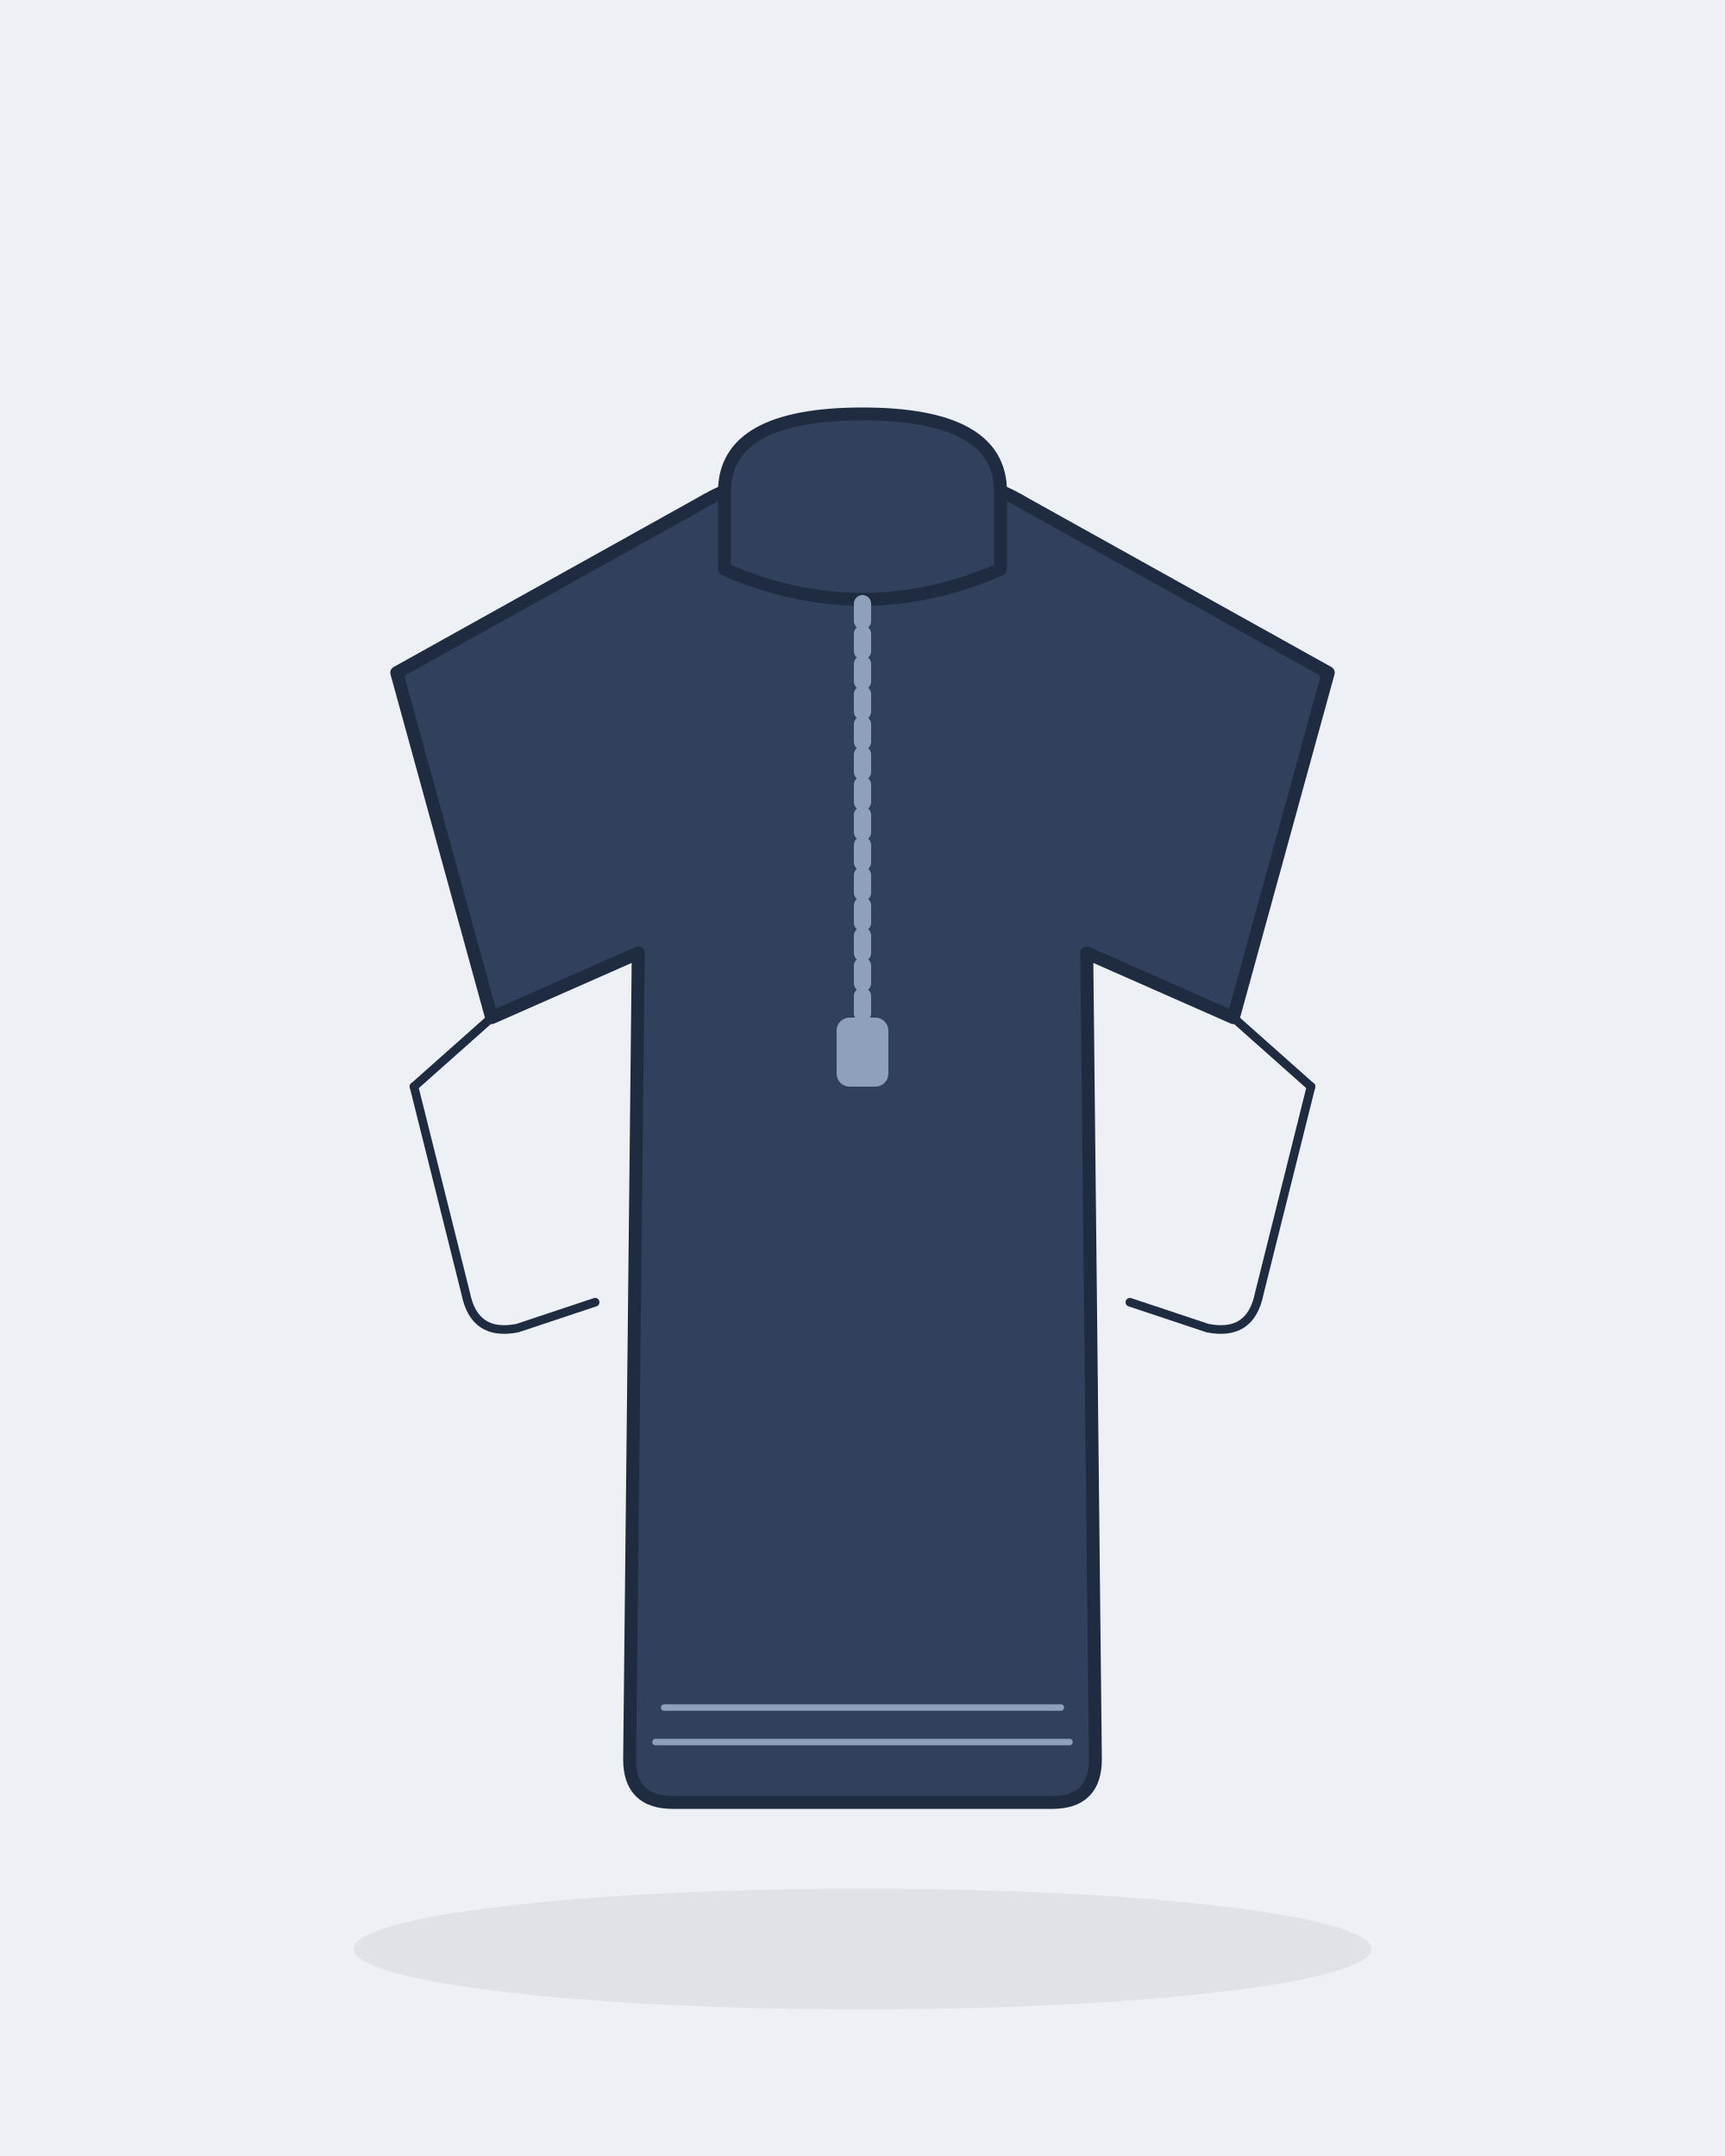
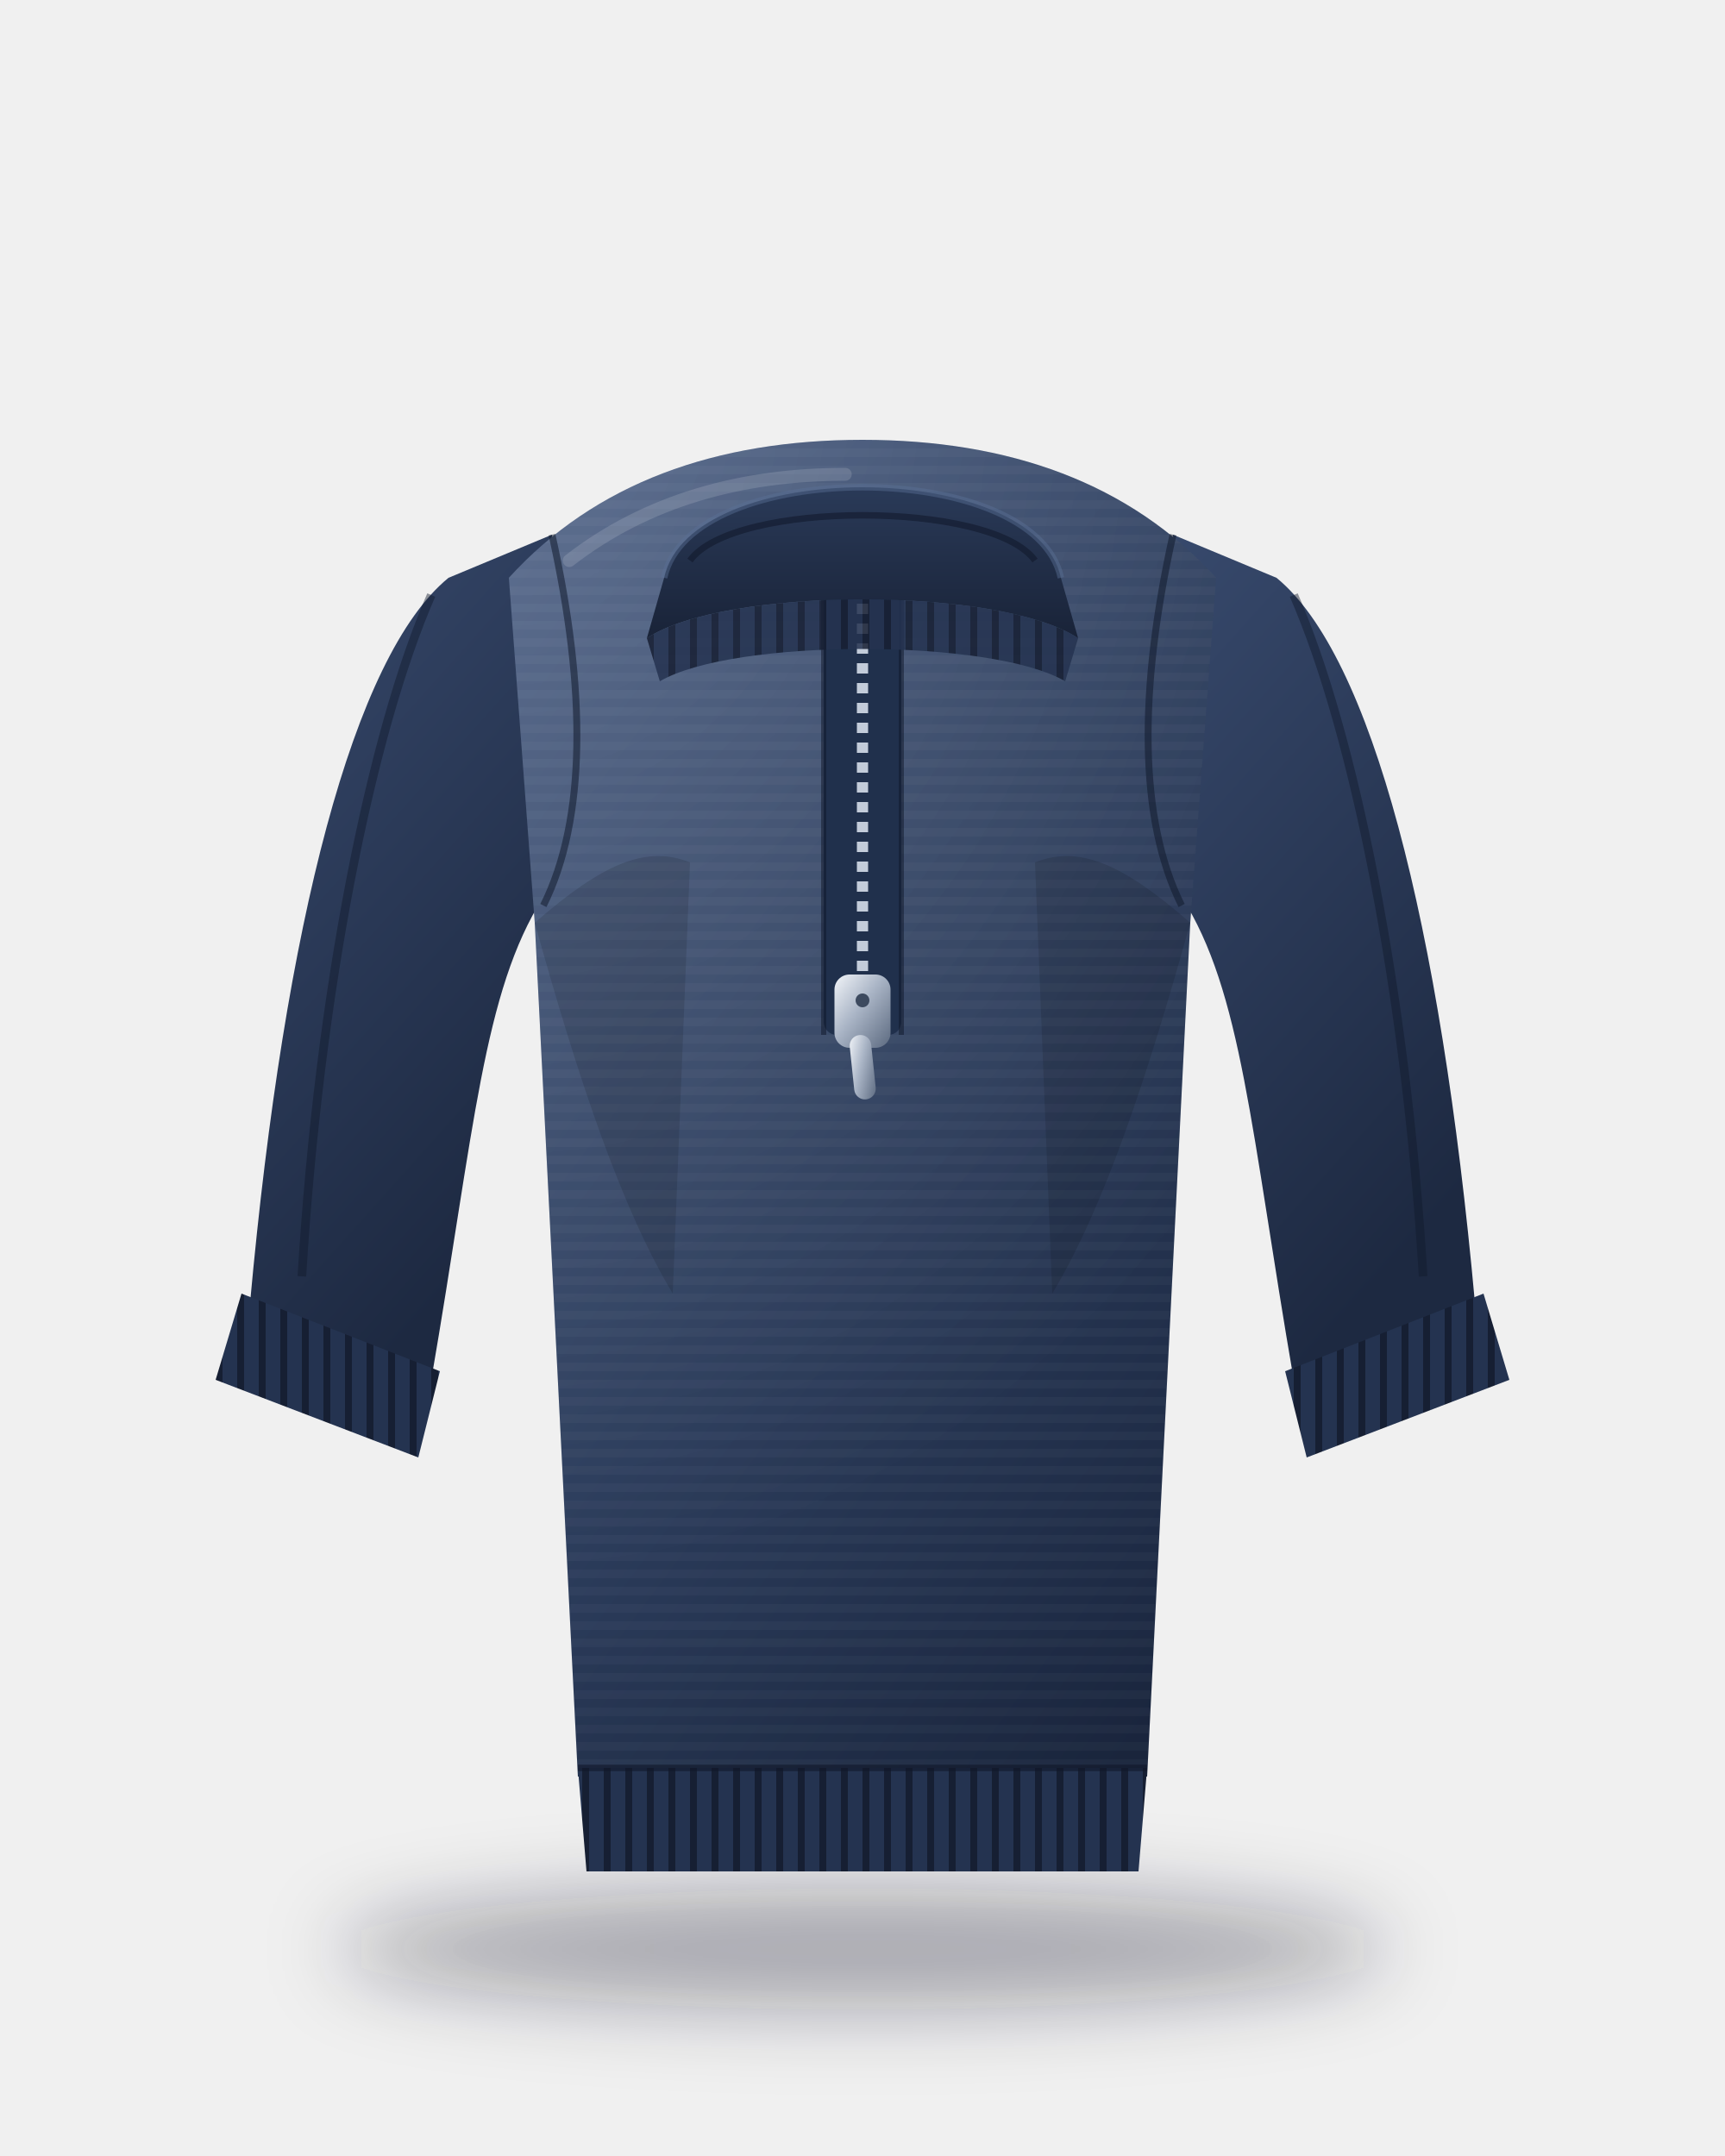
- <svg xmlns="http://www.w3.org/2000/svg" viewBox="0 0 400 500" role="img">
-   <rect width="400" height="500" fill="#edf0f5" />
-   <ellipse cx="200" cy="452" rx="118" ry="14" fill="#000" opacity="0.06" />
-   <g fill="#31405c" stroke="#1f2b40" stroke-width="3" stroke-linejoin="round" stroke-linecap="round">
-     <path d="M200 108 C184 108 172 111 162 117 L92 156 L114 236 L148 221 L146 408 Q146 418 156 418 L244 418 Q254 418 254 408 L252 221 L286 236 L308 156 L238 117 C228 111 216 108 200 108 Z" />
-     <path d="M168 114 Q168 96 200 96 Q232 96 232 114 L232 132 Q200 146 168 132 Z" />
-     <path d="M200 140 L200 236" fill="none" stroke="#8fa0bd" stroke-width="4" stroke-dasharray="4 3" />
-     <rect x="194" y="236" width="12" height="16" rx="3" fill="#8fa0bd" stroke="none" />
-     <path d="M114 236 L96 252 M286 236 L304 252" fill="none" stroke-width="2" />
-     <path d="M152 404 L248 404 M154 396 L246 396" fill="none" stroke="#8fa0bd" stroke-width="1.5" />
-     <path d="M96 252 L108 300 Q110 310 120 308 L138 302 M304 252 L292 300 Q290 310 280 308 L262 302" fill="none" stroke-width="2" />
+ <svg xmlns="http://www.w3.org/2000/svg" viewBox="0 0 400 500" role="img" aria-label="Coastline Half-Zip in Deep Navy">
+   <defs>
+     <linearGradient id="body" x1="0.15" y1="0" x2="0.85" y2="1">
+       <stop offset="0" stop-color="#40547a" />
+       <stop offset="0.5" stop-color="#2c3d5c" />
+       <stop offset="1" stop-color="#1b2740" />
+     </linearGradient>
+     <linearGradient id="sleeve" x1="0" y1="0" x2="0.4" y2="1">
+       <stop offset="0" stop-color="#37496c" />
+       <stop offset="1" stop-color="#1d2941" />
+     </linearGradient>
+     <linearGradient id="collar" x1="0" y1="0" x2="0" y2="1">
+       <stop offset="0" stop-color="#2a3a58" />
+       <stop offset="1" stop-color="#192338" />
+     </linearGradient>
+     <linearGradient id="metal" x1="0" y1="0" x2="1" y2="1">
+       <stop offset="0" stop-color="#f2f5f9" />
+       <stop offset="0.45" stop-color="#aab5c6" />
+       <stop offset="1" stop-color="#5c6a80" />
+     </linearGradient>
+     <radialGradient id="sheen" cx="0.3" cy="0.18" r="0.55">
+       <stop offset="0" stop-color="#ffffff" stop-opacity="0.16" />
+       <stop offset="1" stop-color="#ffffff" stop-opacity="0" />
+     </radialGradient>
+     <linearGradient id="shade" x1="0" y1="0" x2="0" y2="1">
+       <stop offset="0.75" stop-color="#000" stop-opacity="0" />
+       <stop offset="1" stop-color="#000" stop-opacity="0.22" />
+     </linearGradient>
+     <pattern id="rib" width="5" height="5" patternUnits="userSpaceOnUse">
+       <rect width="5" height="5" fill="#243350" />
+       <rect width="1.6" height="5" fill="#161f33" />
+     </pattern>
+     <pattern id="knit" width="4" height="4" patternUnits="userSpaceOnUse">
+       <rect width="4" height="2" fill="#fff" fill-opacity="0.028" />
+     </pattern>
+     <clipPath id="torso">
+       <path d="M118 134 C138 112 166 102 200 102 C234 102 262 112 282 134 L276 214 L266 412 L134 412 L124 214 Z" />
+     </clipPath>
+     <filter id="ground" x="-30%" y="-80%" width="160%" height="260%">
+       <feGaussianBlur stdDeviation="9" />
+     </filter>
+   </defs>
+   <ellipse cx="200" cy="452" rx="122" ry="14" fill="#0a1120" opacity="0.32" filter="url(#ground)" />
+   <path d="M128 124 L104 134 C82 152 66 214 58 302 L100 320 C110 262 112 230 126 208 Z" fill="url(#sleeve)" />
+   <path d="M272 124 L296 134 C318 152 334 214 342 302 L300 320 C290 262 288 230 274 208 Z" fill="url(#sleeve)" />
+   <path d="M100 138 C86 170 74 230 70 296" fill="none" stroke="#111a2c" stroke-opacity="0.45" stroke-width="2" />
+   <path d="M300 138 C314 170 326 230 330 296" fill="none" stroke="#111a2c" stroke-opacity="0.45" stroke-width="2" />
+   <path d="M56 300 L102 318 L97 338 L50 320 Z" fill="url(#rib)" />
+   <path d="M344 300 L298 318 L303 338 L350 320 Z" fill="url(#rib)" />
+   <path d="M118 134 C138 112 166 102 200 102 C234 102 262 112 282 134 L276 214 L266 412 L134 412 L124 214 Z" fill="url(#body)" />
+   <g clip-path="url(#torso)">
+     <rect width="400" height="500" fill="url(#knit)" />
+     <rect width="400" height="500" fill="url(#sheen)" />
+     <rect width="400" height="500" fill="url(#shade)" />
+     <path d="M124 214 C140 200 150 196 160 200 L156 300 C144 280 134 250 124 214 Z" fill="#000" fill-opacity="0.12" />
+     <path d="M276 214 C260 200 250 196 240 200 L244 300 C256 280 266 250 276 214 Z" fill="#000" fill-opacity="0.12" />
  </g>
+   <path d="M128 124 C136 160 136 190 126 210 M272 124 C264 160 264 190 274 210" fill="none" stroke="#111a2c" stroke-opacity="0.55" stroke-width="1.6" />
+   <path d="M134 410 L266 410 L264 434 L136 434 Z" fill="url(#rib)" />
+   <path d="M134 410 L266 410" stroke="#0f1728" stroke-opacity="0.6" stroke-width="1.5" />
+   <rect x="191" y="128" width="18" height="112" rx="3" fill="#20304c" />
+   <path d="M191 130 L191 240 M209 130 L209 240" stroke="#0f1728" stroke-opacity="0.5" stroke-width="1.2" />
+   <path d="M200 140 L200 232" fill="none" stroke="#c3ccda" stroke-width="2.6" stroke-dasharray="2.4 2.2" stroke-linecap="butt" />
+   <rect x="193.5" y="226" width="13" height="17" rx="3.5" fill="url(#metal)" />
+   <rect x="197.5" y="240" width="5" height="15" rx="2.5" fill="url(#metal)" transform="rotate(-6 200 247)" />
+   <circle cx="200" cy="232" r="1.6" fill="#3d4a5f" />
+   <path d="M154 134 C160 106 240 106 246 134 L250 148 C232 136 168 136 150 148 Z" fill="url(#collar)" />
+   <path d="M154 134 C160 106 240 106 246 134" fill="none" stroke="#5a6f96" stroke-opacity="0.45" stroke-width="1.5" />
+   <path d="M160 130 C170 116 230 116 240 130" fill="none" stroke="#0f1728" stroke-opacity="0.55" stroke-width="1.5" />
+   <path d="M150 148 C168 136 232 136 250 148 L247 158 C230 148 170 148 153 158 Z" fill="url(#rib)" opacity="0.85" />
+   <path d="M132 130 C150 116 172 110 196 110" fill="none" stroke="#ffffff" stroke-opacity="0.14" stroke-width="3" stroke-linecap="round" />
</svg>
